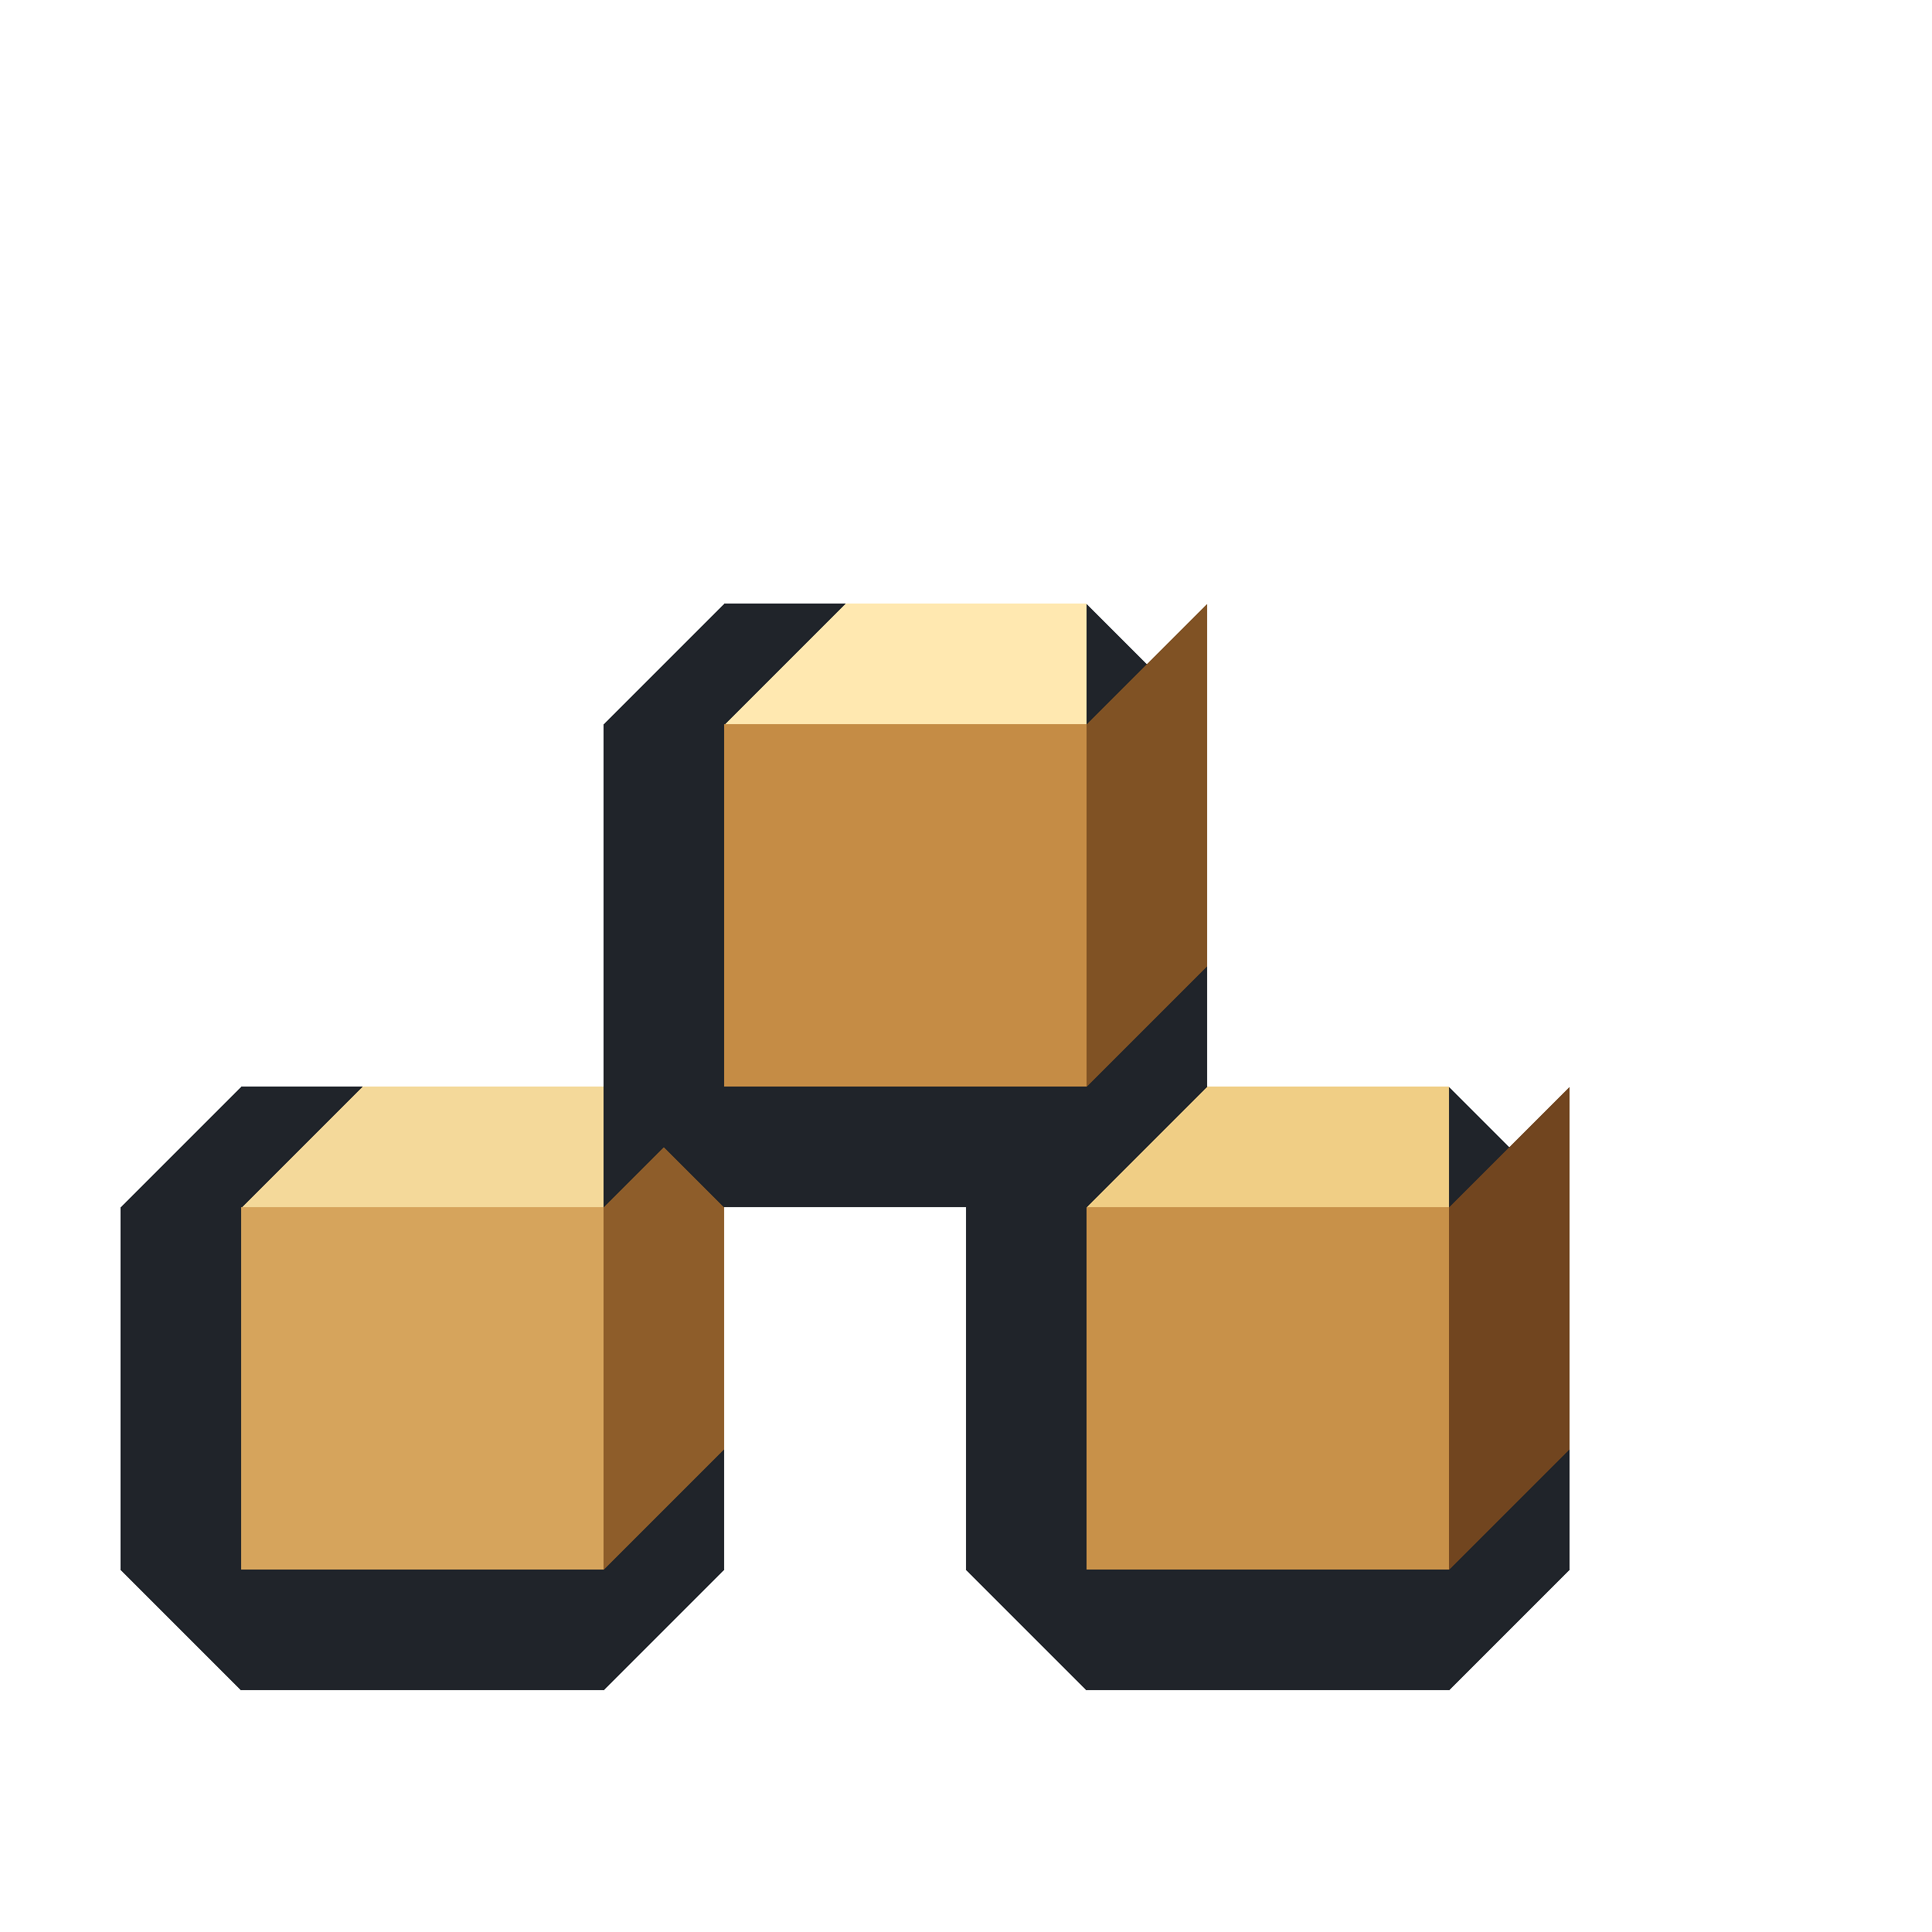
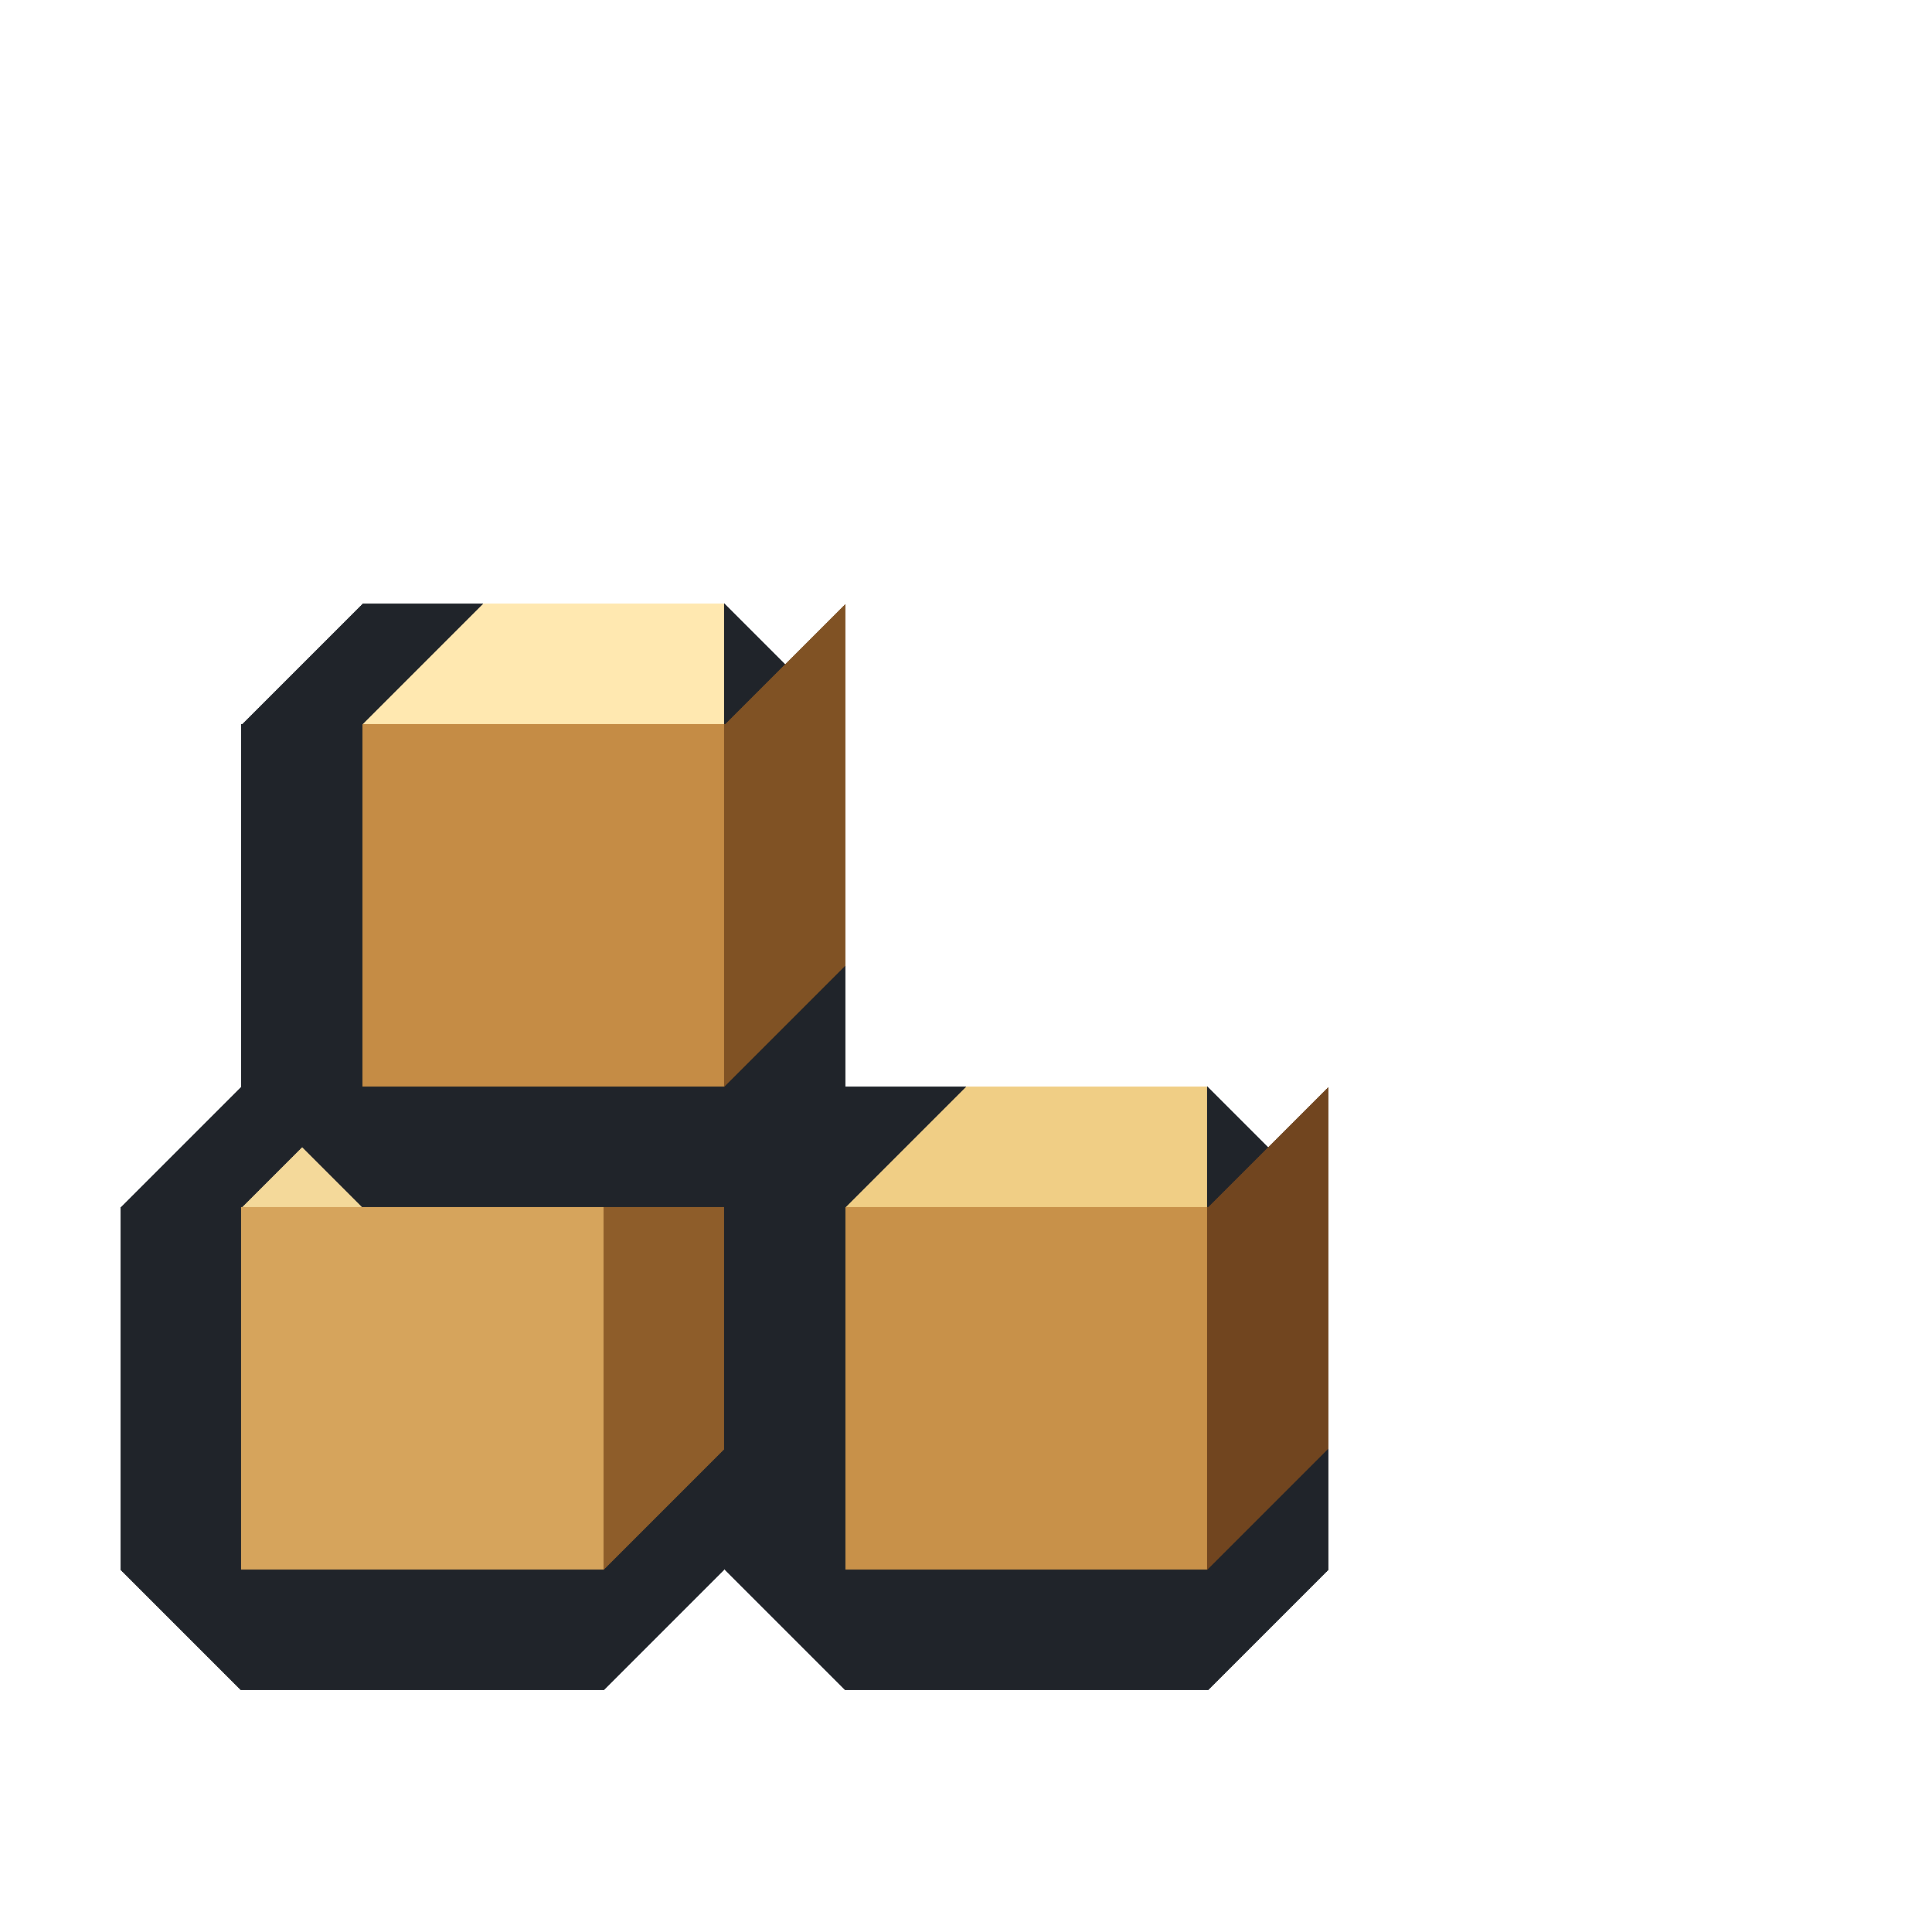
<svg xmlns="http://www.w3.org/2000/svg" viewBox="0 0 16 16" shape-rendering="crispEdges" data-m98-concept="loose-parts" data-m98-grid="16">
  <polygon fill="#20242a" points="1,10 2,9 5,9 6,10 6,13 5,14 2,14 1,13" />
  <polygon fill="#f4d99a" points="2,10 3,9 5,9 5,10" />
  <rect fill="#d6a45c" x="2" y="10" width="3" height="3" />
  <polygon fill="#8e5d2a" points="5,10 6,9 6,12 5,13" />
-   <polygon fill="#20242a" points="8,10 9,9 12,9 13,10 13,13 12,14 9,14 8,13" />
-   <polygon fill="#f0ce85" points="9,10 10,9 12,9 12,10" />
-   <rect fill="#c89149" x="9" y="10" width="3" height="3" />
-   <polygon fill="#71451f" points="12,10 13,9 13,12 12,13" />
-   <polygon fill="#20242a" points="5,6 6,5 9,5 10,6 10,9 9,10 6,10 5,9" />
-   <polygon fill="#ffe8b0" points="6,6 7,5 9,5 9,6" />
-   <rect fill="#c58c45" x="6" y="6" width="3" height="3" />
-   <polygon fill="#805224" points="9,6 10,5 10,8 9,9" />
+   <polygon fill="#20242a" points="6,10 7,9 10,9 11,10 11,13 10,14 7,14 6,13" />
+   <polygon fill="#f0ce85" points="7,10 8,9 10,9 10,10" />
+   <rect fill="#c89149" x="7" y="10" width="3" height="3" />
+   <polygon fill="#71451f" points="10,10 11,9 11,12 10,13" />
+   <polygon fill="#20242a" points="2,6 3,5 6,5 7,6 7,9 6,10 3,10 2,9" />
+   <polygon fill="#ffe8b0" points="3,6 4,5 6,5 6,6" />
+   <rect fill="#c58c45" x="3" y="6" width="3" height="3" />
+   <polygon fill="#805224" points="6,6 7,5 7,8 6,9" />
</svg>
